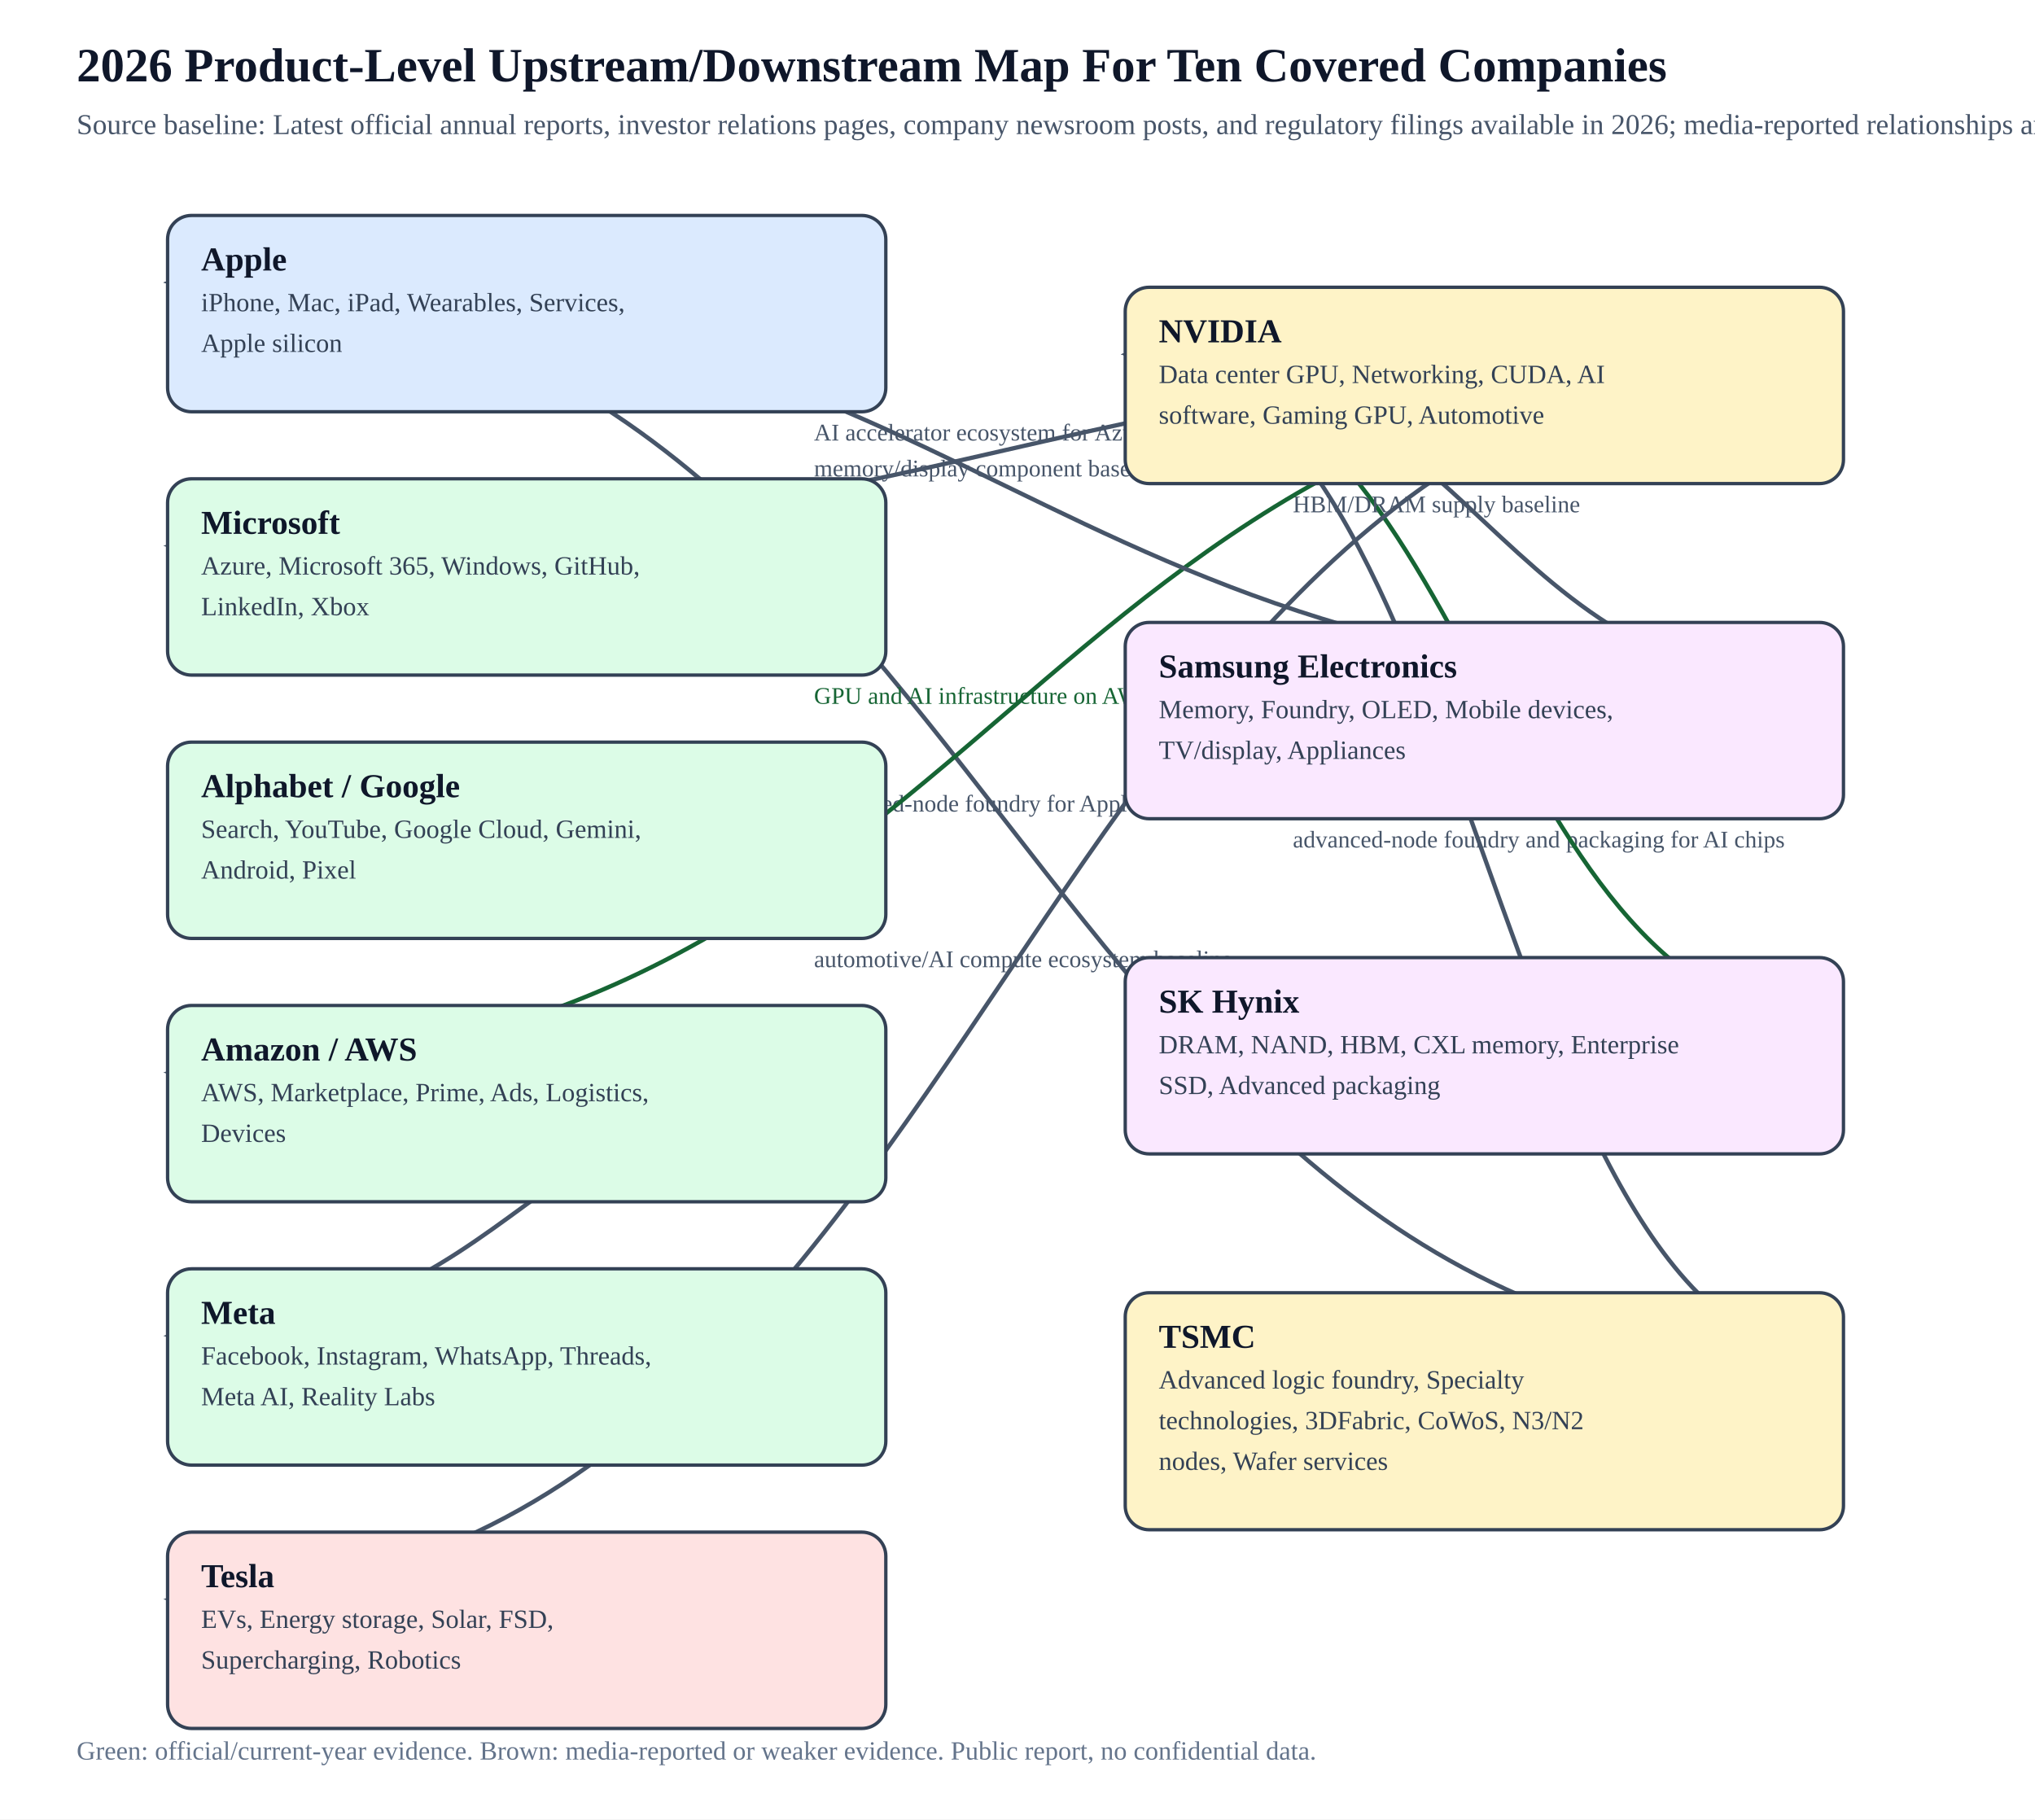
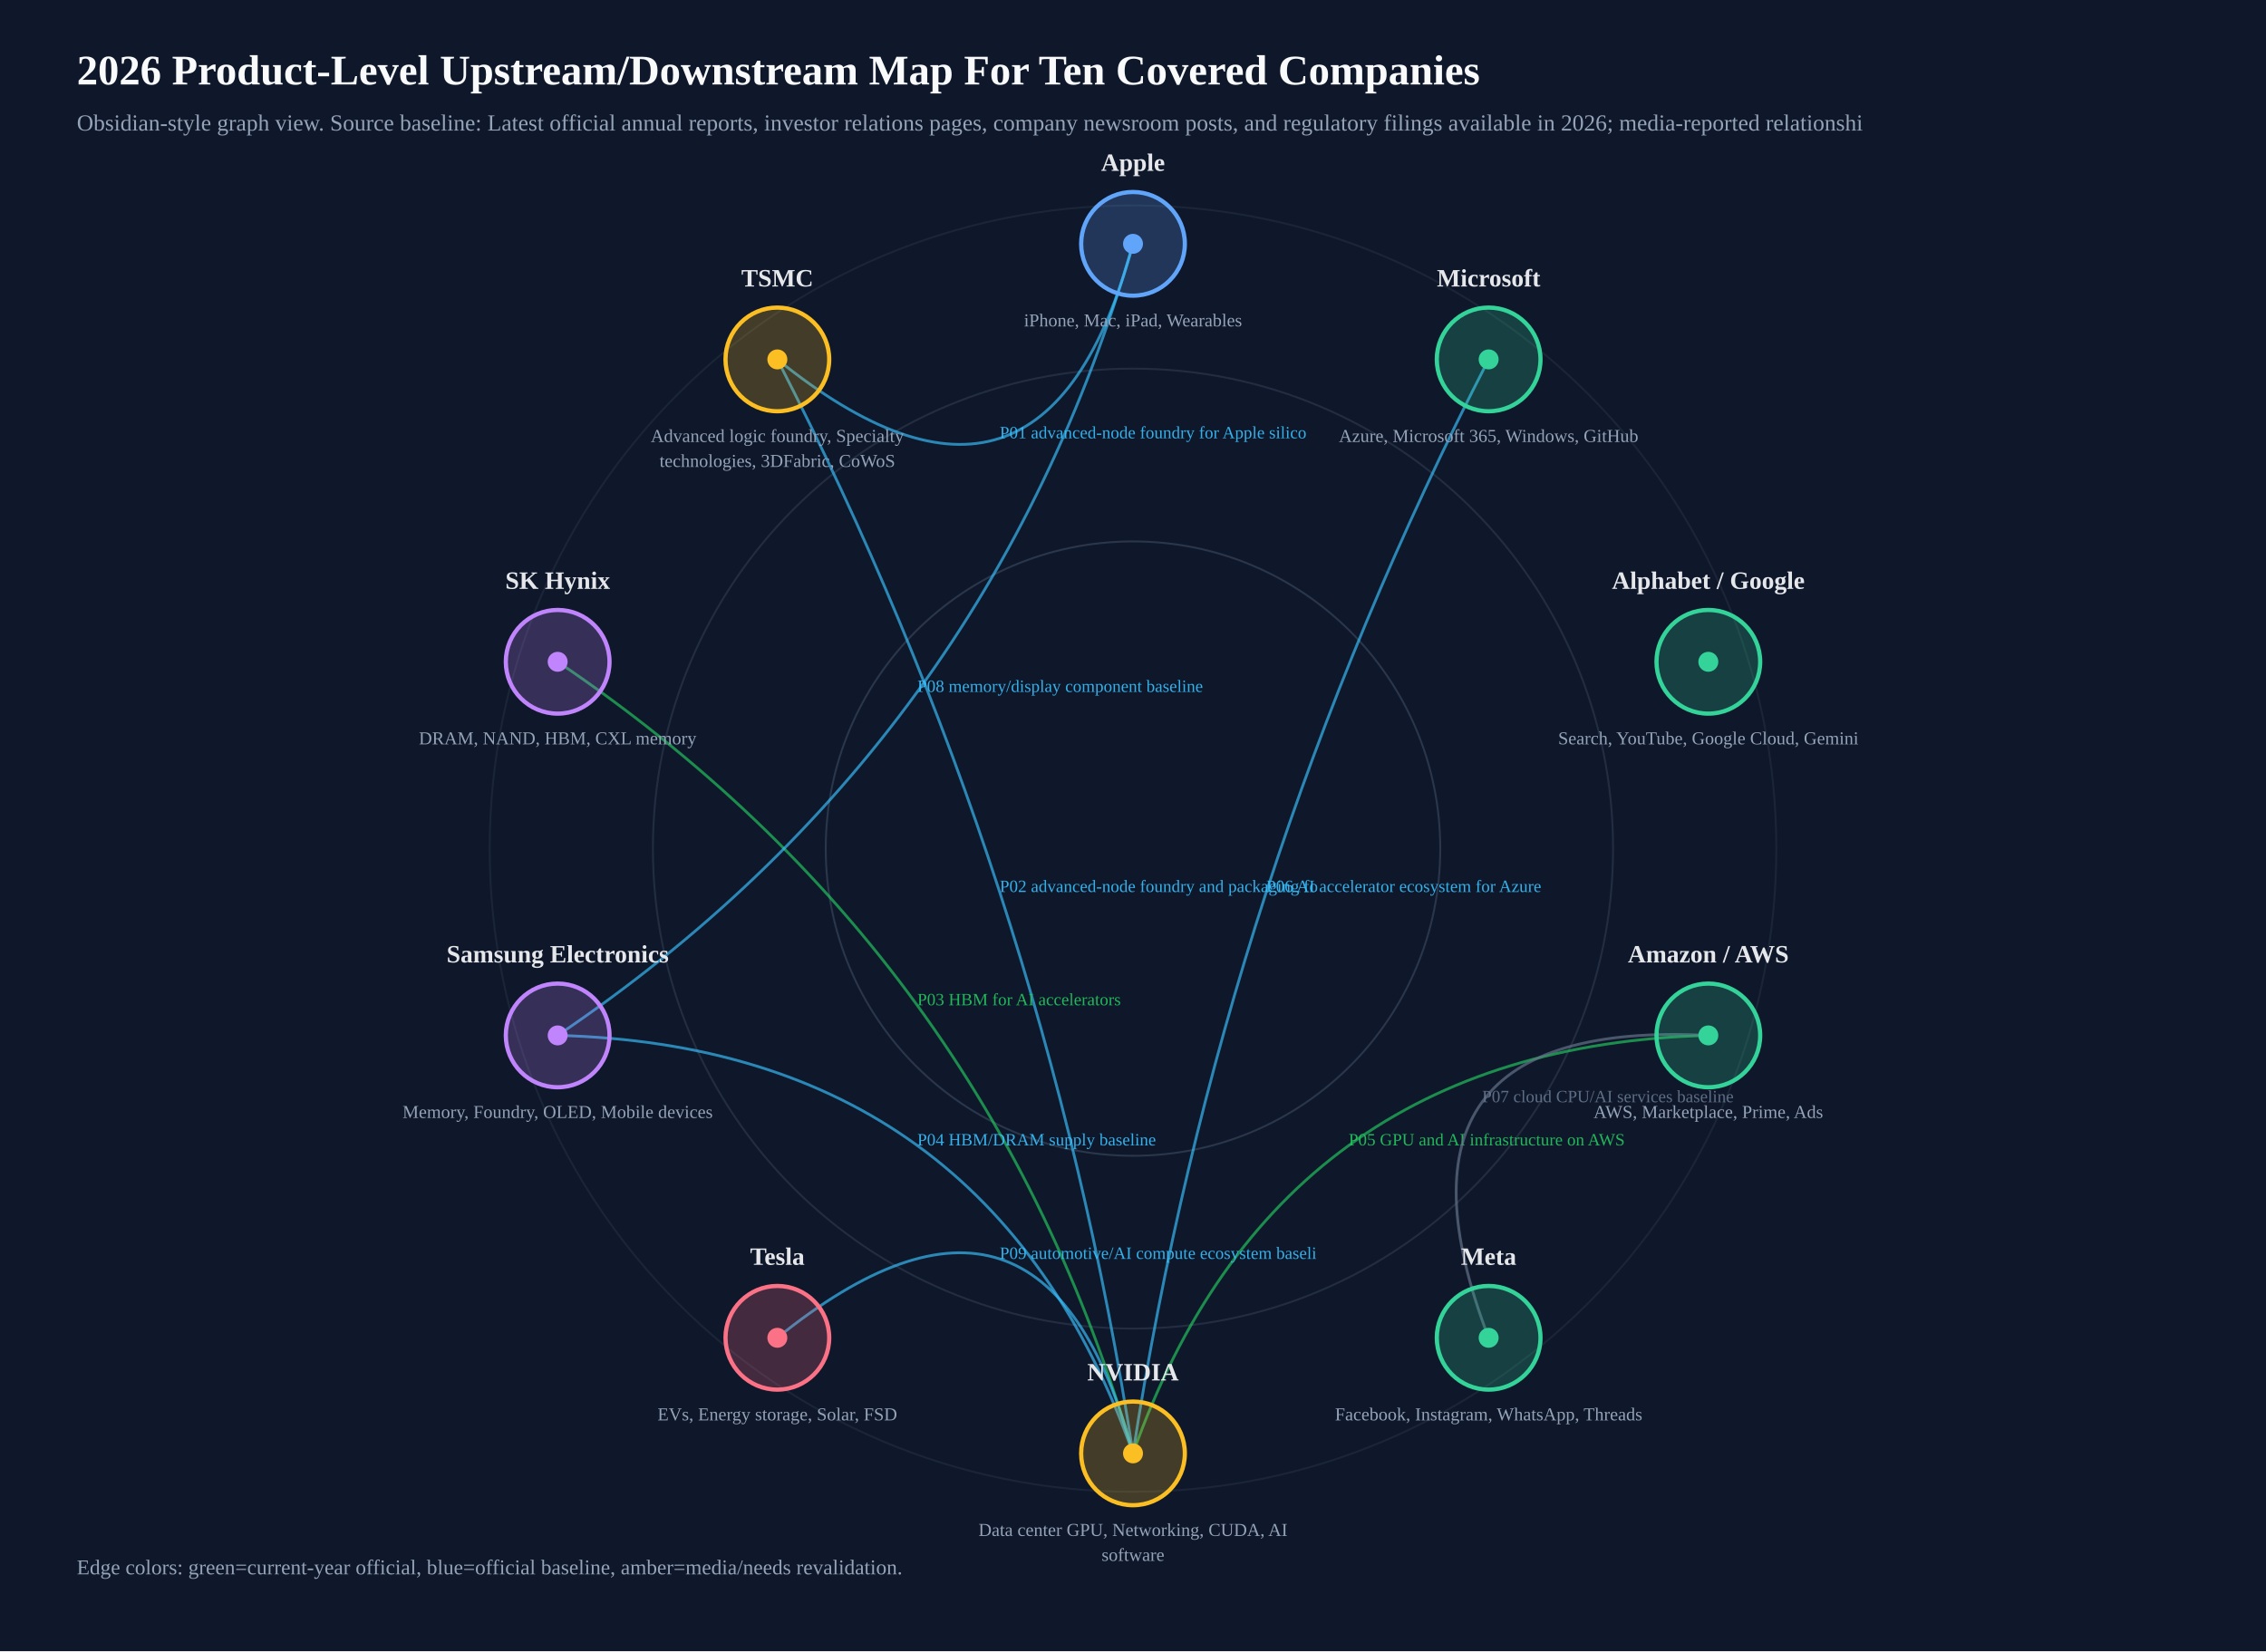
- <svg xmlns="http://www.w3.org/2000/svg" width="850" height="760" viewBox="0 0 850 760">
-   <defs>
-     <marker id="arrow" markerWidth="10" markerHeight="10" refX="8" refY="3" orient="auto">
-       <path d="M0,0 L0,6 L9,3 z" fill="#475569" />
-     </marker>
-   </defs>
-   <rect width="100%" height="100%" fill="#ffffff" />
-   <text x="32" y="34" font-size="20" font-weight="800" fill="#0f172a">2026 Product-Level Upstream/Downstream Map For Ten Covered Companies</text>
-   <text x="32" y="56" font-size="12" fill="#475569">Source baseline: Latest official annual reports, investor relations pages, company newsroom posts, and regulatory filings available in 2026; media-reported relationships are labeled separately.</text>
-   <path d="M 770 568 C 420.0 568, 420.0 118, 70 118" fill="none" stroke="#475569" stroke-width="1.8" marker-end="url(#arrow)" />
-   <text x="340.0" y="339.0" font-size="10" fill="#475569">advanced-node foundry for Apple silicon</text>
-   <path d="M 770 568 C 620.0 568, 620.0 148, 470 148" fill="none" stroke="#475569" stroke-width="1.8" marker-end="url(#arrow)" />
-   <text x="540.0" y="354.0" font-size="10" fill="#475569">advanced-node foundry and packaging for AI chips</text>
-   <path d="M 770 428 C 620.0 428, 620.0 148, 470 148" fill="none" stroke="#166534" stroke-width="1.8" marker-end="url(#arrow)" />
-   <text x="540.0" y="284.0" font-size="10" fill="#166534">HBM for AI accelerators</text>
-   <path d="M 770 288 C 620.0 288, 620.0 148, 470 148" fill="none" stroke="#475569" stroke-width="1.8" marker-end="url(#arrow)" />
-   <text x="540.0" y="214.0" font-size="10" fill="#475569">HBM/DRAM supply baseline</text>
-   <path d="M 770 148 C 420.0 148, 420.0 448, 70 448" fill="none" stroke="#166534" stroke-width="1.8" marker-end="url(#arrow)" />
-   <text x="340.0" y="294.0" font-size="10" fill="#166534">GPU and AI infrastructure on AWS</text>
-   <path d="M 770 148 C 420.0 148, 420.0 228, 70 228" fill="none" stroke="#475569" stroke-width="1.8" marker-end="url(#arrow)" />
-   <text x="340.0" y="184.0" font-size="10" fill="#475569">AI accelerator ecosystem for Azure</text>
-   <path d="M 370 448 C 220.0 448, 220.0 558, 70 558" fill="none" stroke="#475569" stroke-width="1.8" marker-end="url(#arrow)" />
-   <text x="140.0" y="499.0" font-size="10" fill="#475569">cloud CPU/AI services baseline</text>
-   <path d="M 770 288 C 420.0 288, 420.0 118, 70 118" fill="none" stroke="#475569" stroke-width="1.8" marker-end="url(#arrow)" />
-   <text x="340.0" y="199.0" font-size="10" fill="#475569">memory/display component baseline</text>
-   <path d="M 770 148 C 420.0 148, 420.0 668, 70 668" fill="none" stroke="#475569" stroke-width="1.8" marker-end="url(#arrow)" />
-   <text x="340.0" y="404.0" font-size="10" fill="#475569">automotive/AI compute ecosystem baseline</text>
-   <rect id="n_apple" x="70" y="90" width="300" height="82" rx="10" fill="#dbeafe" stroke="#334155" stroke-width="1.4" />
-   <text x="84" y="113" font-size="14" font-weight="700" fill="#0f172a">Apple</text>
-   <text x="84" y="130" font-size="11" fill="#334155">iPhone, Mac, iPad, Wearables, Services,</text>
-   <text x="84" y="147" font-size="11" fill="#334155">Apple silicon</text>
-   <rect id="n_microsoft" x="70" y="200" width="300" height="82" rx="10" fill="#dcfce7" stroke="#334155" stroke-width="1.4" />
-   <text x="84" y="223" font-size="14" font-weight="700" fill="#0f172a">Microsoft</text>
-   <text x="84" y="240" font-size="11" fill="#334155">Azure, Microsoft 365, Windows, GitHub,</text>
-   <text x="84" y="257" font-size="11" fill="#334155">LinkedIn, Xbox</text>
-   <rect id="n_alphabet___google" x="70" y="310" width="300" height="82" rx="10" fill="#dcfce7" stroke="#334155" stroke-width="1.4" />
-   <text x="84" y="333" font-size="14" font-weight="700" fill="#0f172a">Alphabet / Google</text>
-   <text x="84" y="350" font-size="11" fill="#334155">Search, YouTube, Google Cloud, Gemini,</text>
-   <text x="84" y="367" font-size="11" fill="#334155">Android, Pixel</text>
-   <rect id="n_amazon___aws" x="70" y="420" width="300" height="82" rx="10" fill="#dcfce7" stroke="#334155" stroke-width="1.4" />
-   <text x="84" y="443" font-size="14" font-weight="700" fill="#0f172a">Amazon / AWS</text>
-   <text x="84" y="460" font-size="11" fill="#334155">AWS, Marketplace, Prime, Ads, Logistics,</text>
-   <text x="84" y="477" font-size="11" fill="#334155">Devices</text>
-   <rect id="n_meta" x="70" y="530" width="300" height="82" rx="10" fill="#dcfce7" stroke="#334155" stroke-width="1.4" />
-   <text x="84" y="553" font-size="14" font-weight="700" fill="#0f172a">Meta</text>
-   <text x="84" y="570" font-size="11" fill="#334155">Facebook, Instagram, WhatsApp, Threads,</text>
-   <text x="84" y="587" font-size="11" fill="#334155">Meta AI, Reality Labs</text>
-   <rect id="n_nvidia" x="470" y="120" width="300" height="82" rx="10" fill="#fef3c7" stroke="#334155" stroke-width="1.4" />
-   <text x="484" y="143" font-size="14" font-weight="700" fill="#0f172a">NVIDIA</text>
-   <text x="484" y="160" font-size="11" fill="#334155">Data center GPU, Networking, CUDA, AI</text>
-   <text x="484" y="177" font-size="11" fill="#334155">software, Gaming GPU, Automotive</text>
-   <rect id="n_tesla" x="70" y="640" width="300" height="82" rx="10" fill="#fee2e2" stroke="#334155" stroke-width="1.4" />
-   <text x="84" y="663" font-size="14" font-weight="700" fill="#0f172a">Tesla</text>
-   <text x="84" y="680" font-size="11" fill="#334155">EVs, Energy storage, Solar, FSD,</text>
-   <text x="84" y="697" font-size="11" fill="#334155">Supercharging, Robotics</text>
-   <rect id="n_samsung_electronics" x="470" y="260" width="300" height="82" rx="10" fill="#fae8ff" stroke="#334155" stroke-width="1.4" />
-   <text x="484" y="283" font-size="14" font-weight="700" fill="#0f172a">Samsung Electronics</text>
-   <text x="484" y="300" font-size="11" fill="#334155">Memory, Foundry, OLED, Mobile devices,</text>
-   <text x="484" y="317" font-size="11" fill="#334155">TV/display, Appliances</text>
-   <rect id="n_sk_hynix" x="470" y="400" width="300" height="82" rx="10" fill="#fae8ff" stroke="#334155" stroke-width="1.4" />
-   <text x="484" y="423" font-size="14" font-weight="700" fill="#0f172a">SK Hynix</text>
-   <text x="484" y="440" font-size="11" fill="#334155">DRAM, NAND, HBM, CXL memory, Enterprise</text>
-   <text x="484" y="457" font-size="11" fill="#334155">SSD, Advanced packaging</text>
-   <rect id="n_tsmc" x="470" y="540" width="300" height="99" rx="10" fill="#fef3c7" stroke="#334155" stroke-width="1.4" />
-   <text x="484" y="563" font-size="14" font-weight="700" fill="#0f172a">TSMC</text>
-   <text x="484" y="580" font-size="11" fill="#334155">Advanced logic foundry, Specialty</text>
-   <text x="484" y="597" font-size="11" fill="#334155">technologies, 3DFabric, CoWoS, N3/N2</text>
-   <text x="484" y="614" font-size="11" fill="#334155">nodes, Wafer services</text>
-   <text x="32" y="735" font-size="11" fill="#64748b">Green: official/current-year evidence. Brown: media-reported or weaker evidence. Public report, no confidential data.</text>
+ <svg xmlns="http://www.w3.org/2000/svg" width="1180" height="860" viewBox="0 0 1180 860">
+   <rect width="100%" height="100%" fill="#0f172a" />
+   <circle cx="590" cy="442" r="160" fill="none" stroke="#334155" stroke-width="1" stroke-opacity="0.75" />
+   <circle cx="590" cy="442" r="250" fill="none" stroke="#334155" stroke-width="1" stroke-opacity="0.55" />
+   <circle cx="590" cy="442" r="335" fill="none" stroke="#334155" stroke-width="1" stroke-opacity="0.35" />
+   <text x="40" y="44" font-size="22" font-weight="800" fill="#f8fafc">2026 Product-Level Upstream/Downstream Map For Ten Covered Companies</text>
+   <text x="40" y="68" font-size="12" fill="#94a3b8">Obsidian-style graph view. Source baseline: Latest official annual reports, investor relations pages, company newsroom posts, and regulatory filings available in 2026; media-reported relationshi</text>
+   <text x="40" y="820" font-size="11" fill="#94a3b8">Edge colors: green=current-year official, blue=official baseline, amber=media/needs revalidation.</text>
+   <path d="M 404.8 187.2 Q 543.7 299.5 590.0 127.0" fill="none" stroke="#38bdf8" stroke-width="1.45" stroke-opacity="0.68" />
+   <text x="520.6" y="228.3" font-size="9" fill="#38bdf8" fill-opacity="0.92">P01 advanced-node foundry for Apple silico</text>
+   <path d="M 404.8 187.2 Q 543.7 457.0 590.0 757.0" fill="none" stroke="#38bdf8" stroke-width="1.45" stroke-opacity="0.68" />
+   <text x="520.6" y="464.6" font-size="9" fill="#38bdf8" fill-opacity="0.92">P02 advanced-node foundry and packaging fo</text>
+   <path d="M 290.4 344.7 Q 515.1 496.4 590.0 757.0" fill="none" stroke="#22c55e" stroke-width="1.45" stroke-opacity="0.68" />
+   <text x="477.7" y="523.6" font-size="9" fill="#22c55e" fill-opacity="0.92">P03 HBM for AI accelerators</text>
+   <path d="M 290.4 539.3 Q 515.1 545.1 590.0 757.0" fill="none" stroke="#38bdf8" stroke-width="1.45" stroke-opacity="0.68" />
+   <text x="477.7" y="596.6" font-size="9" fill="#38bdf8" fill-opacity="0.92">P04 HBM/DRAM supply baseline</text>
+   <path d="M 590.0 757.0 Q 664.9 545.1 889.6 539.3" fill="none" stroke="#22c55e" stroke-width="1.45" stroke-opacity="0.68" />
+   <text x="702.3" y="596.6" font-size="9" fill="#22c55e" fill-opacity="0.92">P05 GPU and AI infrastructure on AWS</text>
+   <path d="M 590.0 757.0 Q 636.3 457.0 775.2 187.2" fill="none" stroke="#38bdf8" stroke-width="1.45" stroke-opacity="0.68" />
+   <text x="659.4" y="464.6" font-size="9" fill="#38bdf8" fill-opacity="0.92">P06 AI accelerator ecosystem for Azure</text>
+   <path d="M 889.6 539.3 Q 711.2 530.0 775.2 696.8" fill="none" stroke="#64748b" stroke-width="1.45" stroke-opacity="0.68" />
+   <text x="771.8" y="574.1" font-size="9" fill="#64748b" fill-opacity="0.92">P07 cloud CPU/AI services baseline</text>
+   <path d="M 290.4 539.3 Q 515.1 387.6 590.0 127.0" fill="none" stroke="#38bdf8" stroke-width="1.45" stroke-opacity="0.68" />
+   <text x="477.7" y="360.4" font-size="9" fill="#38bdf8" fill-opacity="0.92">P08 memory/display component baseline</text>
+   <path d="M 590.0 757.0 Q 543.7 584.5 404.8 696.8" fill="none" stroke="#38bdf8" stroke-width="1.45" stroke-opacity="0.68" />
+   <text x="520.6" y="655.7" font-size="9" fill="#38bdf8" fill-opacity="0.92">P09 automotive/AI compute ecosystem baseli</text>
+   <circle cx="590.0" cy="127.0" r="27" fill="#60a5fa" fill-opacity="0.22" stroke="#60a5fa" stroke-width="2.2" />
+   <circle cx="590.0" cy="127.0" r="5.2" fill="#60a5fa" />
+   <text x="590.0" y="89.0" text-anchor="middle" font-size="13" font-weight="700" fill="#e5e7eb">Apple</text>
+   <text x="590.0" y="170.0" text-anchor="middle" font-size="9.5" fill="#94a3b8">iPhone, Mac, iPad, Wearables</text>
+   <circle cx="775.2" cy="187.2" r="27" fill="#34d399" fill-opacity="0.22" stroke="#34d399" stroke-width="2.2" />
+   <circle cx="775.2" cy="187.2" r="5.2" fill="#34d399" />
+   <text x="775.2" y="149.2" text-anchor="middle" font-size="13" font-weight="700" fill="#e5e7eb">Microsoft</text>
+   <text x="775.2" y="230.2" text-anchor="middle" font-size="9.5" fill="#94a3b8">Azure, Microsoft 365, Windows, GitHub</text>
+   <circle cx="889.6" cy="344.7" r="27" fill="#34d399" fill-opacity="0.22" stroke="#34d399" stroke-width="2.2" />
+   <circle cx="889.6" cy="344.7" r="5.2" fill="#34d399" />
+   <text x="889.6" y="306.7" text-anchor="middle" font-size="13" font-weight="700" fill="#e5e7eb">Alphabet / Google</text>
+   <text x="889.6" y="387.7" text-anchor="middle" font-size="9.5" fill="#94a3b8">Search, YouTube, Google Cloud, Gemini</text>
+   <circle cx="889.6" cy="539.3" r="27" fill="#34d399" fill-opacity="0.22" stroke="#34d399" stroke-width="2.2" />
+   <circle cx="889.6" cy="539.3" r="5.2" fill="#34d399" />
+   <text x="889.6" y="501.3" text-anchor="middle" font-size="13" font-weight="700" fill="#e5e7eb">Amazon / AWS</text>
+   <text x="889.6" y="582.3" text-anchor="middle" font-size="9.5" fill="#94a3b8">AWS, Marketplace, Prime, Ads</text>
+   <circle cx="775.2" cy="696.8" r="27" fill="#34d399" fill-opacity="0.22" stroke="#34d399" stroke-width="2.2" />
+   <circle cx="775.2" cy="696.8" r="5.2" fill="#34d399" />
+   <text x="775.2" y="658.8" text-anchor="middle" font-size="13" font-weight="700" fill="#e5e7eb">Meta</text>
+   <text x="775.2" y="739.8" text-anchor="middle" font-size="9.5" fill="#94a3b8">Facebook, Instagram, WhatsApp, Threads</text>
+   <circle cx="590.0" cy="757.0" r="27" fill="#fbbf24" fill-opacity="0.22" stroke="#fbbf24" stroke-width="2.2" />
+   <circle cx="590.0" cy="757.0" r="5.2" fill="#fbbf24" />
+   <text x="590.0" y="719.0" text-anchor="middle" font-size="13" font-weight="700" fill="#e5e7eb">NVIDIA</text>
+   <text x="590.0" y="800.0" text-anchor="middle" font-size="9.5" fill="#94a3b8">Data center GPU, Networking, CUDA, AI</text>
+   <text x="590.0" y="813.0" text-anchor="middle" font-size="9.5" fill="#94a3b8">software</text>
+   <circle cx="404.8" cy="696.8" r="27" fill="#fb7185" fill-opacity="0.22" stroke="#fb7185" stroke-width="2.2" />
+   <circle cx="404.8" cy="696.8" r="5.2" fill="#fb7185" />
+   <text x="404.8" y="658.8" text-anchor="middle" font-size="13" font-weight="700" fill="#e5e7eb">Tesla</text>
+   <text x="404.8" y="739.8" text-anchor="middle" font-size="9.5" fill="#94a3b8">EVs, Energy storage, Solar, FSD</text>
+   <circle cx="290.4" cy="539.3" r="27" fill="#c084fc" fill-opacity="0.22" stroke="#c084fc" stroke-width="2.2" />
+   <circle cx="290.4" cy="539.3" r="5.2" fill="#c084fc" />
+   <text x="290.4" y="501.3" text-anchor="middle" font-size="13" font-weight="700" fill="#e5e7eb">Samsung Electronics</text>
+   <text x="290.4" y="582.3" text-anchor="middle" font-size="9.5" fill="#94a3b8">Memory, Foundry, OLED, Mobile devices</text>
+   <circle cx="290.4" cy="344.7" r="27" fill="#c084fc" fill-opacity="0.22" stroke="#c084fc" stroke-width="2.2" />
+   <circle cx="290.4" cy="344.7" r="5.2" fill="#c084fc" />
+   <text x="290.4" y="306.7" text-anchor="middle" font-size="13" font-weight="700" fill="#e5e7eb">SK Hynix</text>
+   <text x="290.4" y="387.7" text-anchor="middle" font-size="9.5" fill="#94a3b8">DRAM, NAND, HBM, CXL memory</text>
+   <circle cx="404.8" cy="187.2" r="27" fill="#fbbf24" fill-opacity="0.22" stroke="#fbbf24" stroke-width="2.2" />
+   <circle cx="404.8" cy="187.2" r="5.2" fill="#fbbf24" />
+   <text x="404.8" y="149.2" text-anchor="middle" font-size="13" font-weight="700" fill="#e5e7eb">TSMC</text>
+   <text x="404.8" y="230.2" text-anchor="middle" font-size="9.5" fill="#94a3b8">Advanced logic foundry, Specialty</text>
+   <text x="404.8" y="243.2" text-anchor="middle" font-size="9.5" fill="#94a3b8">technologies, 3DFabric, CoWoS</text>
</svg>
